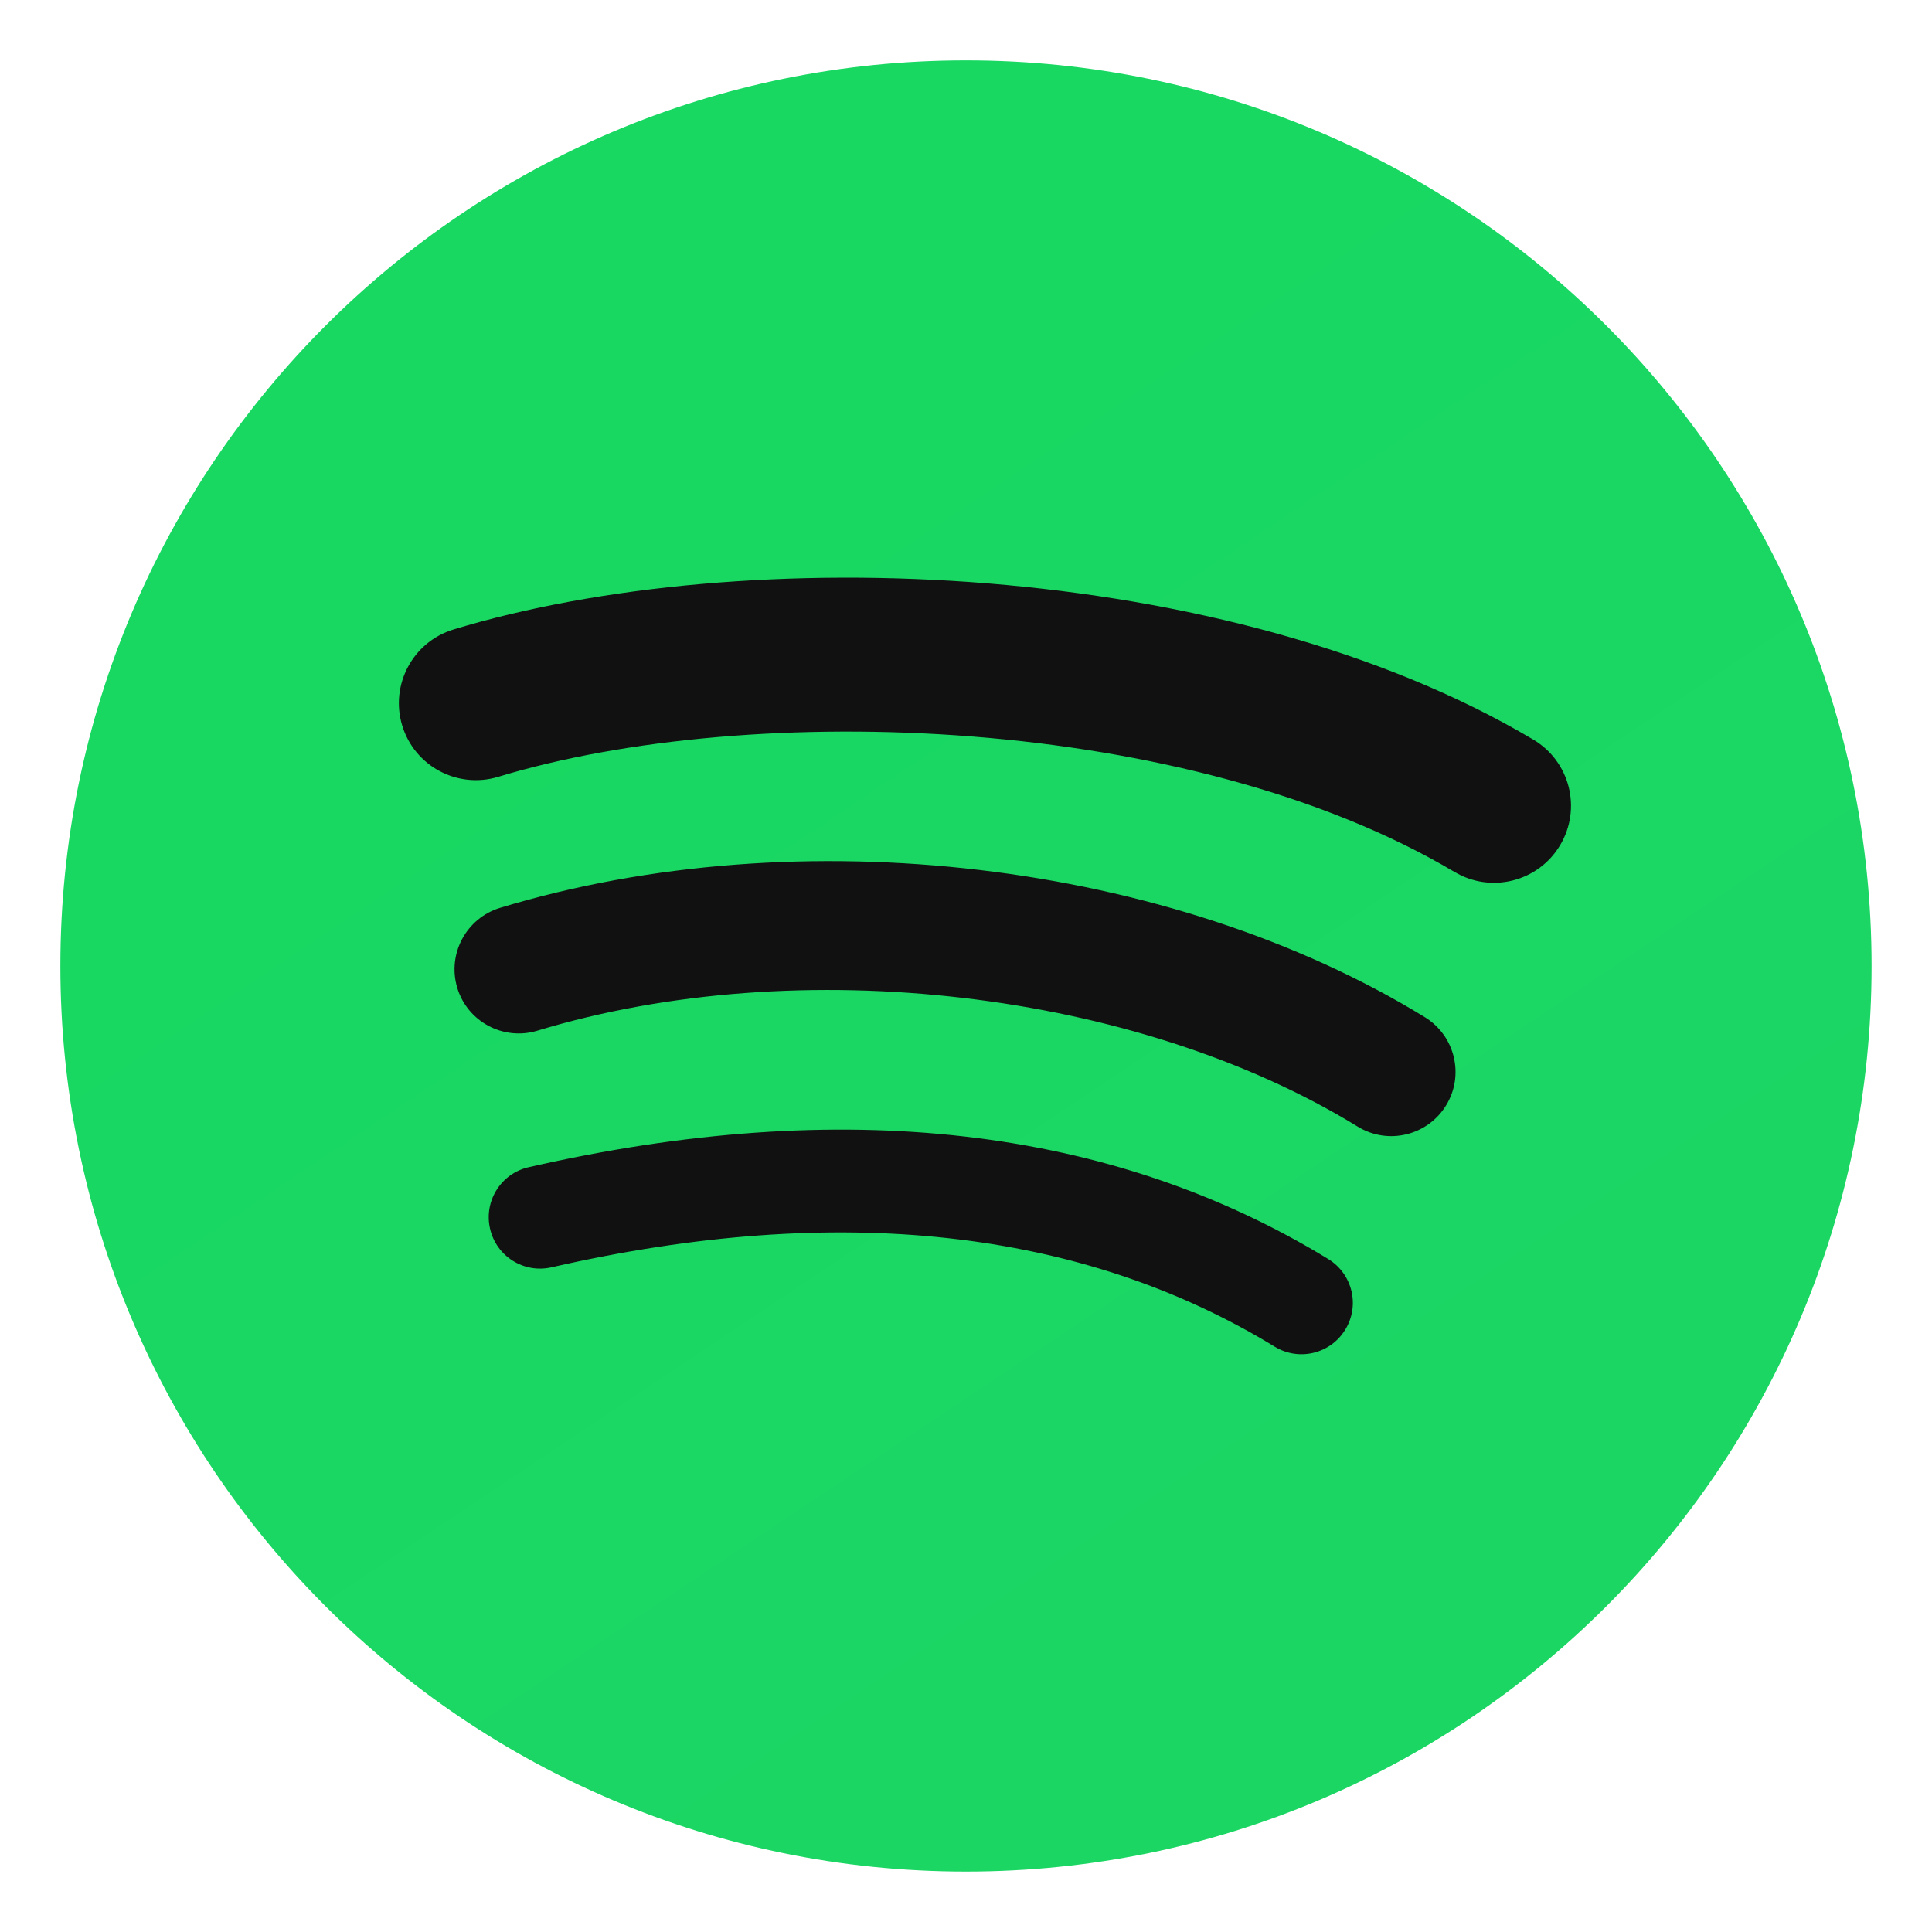
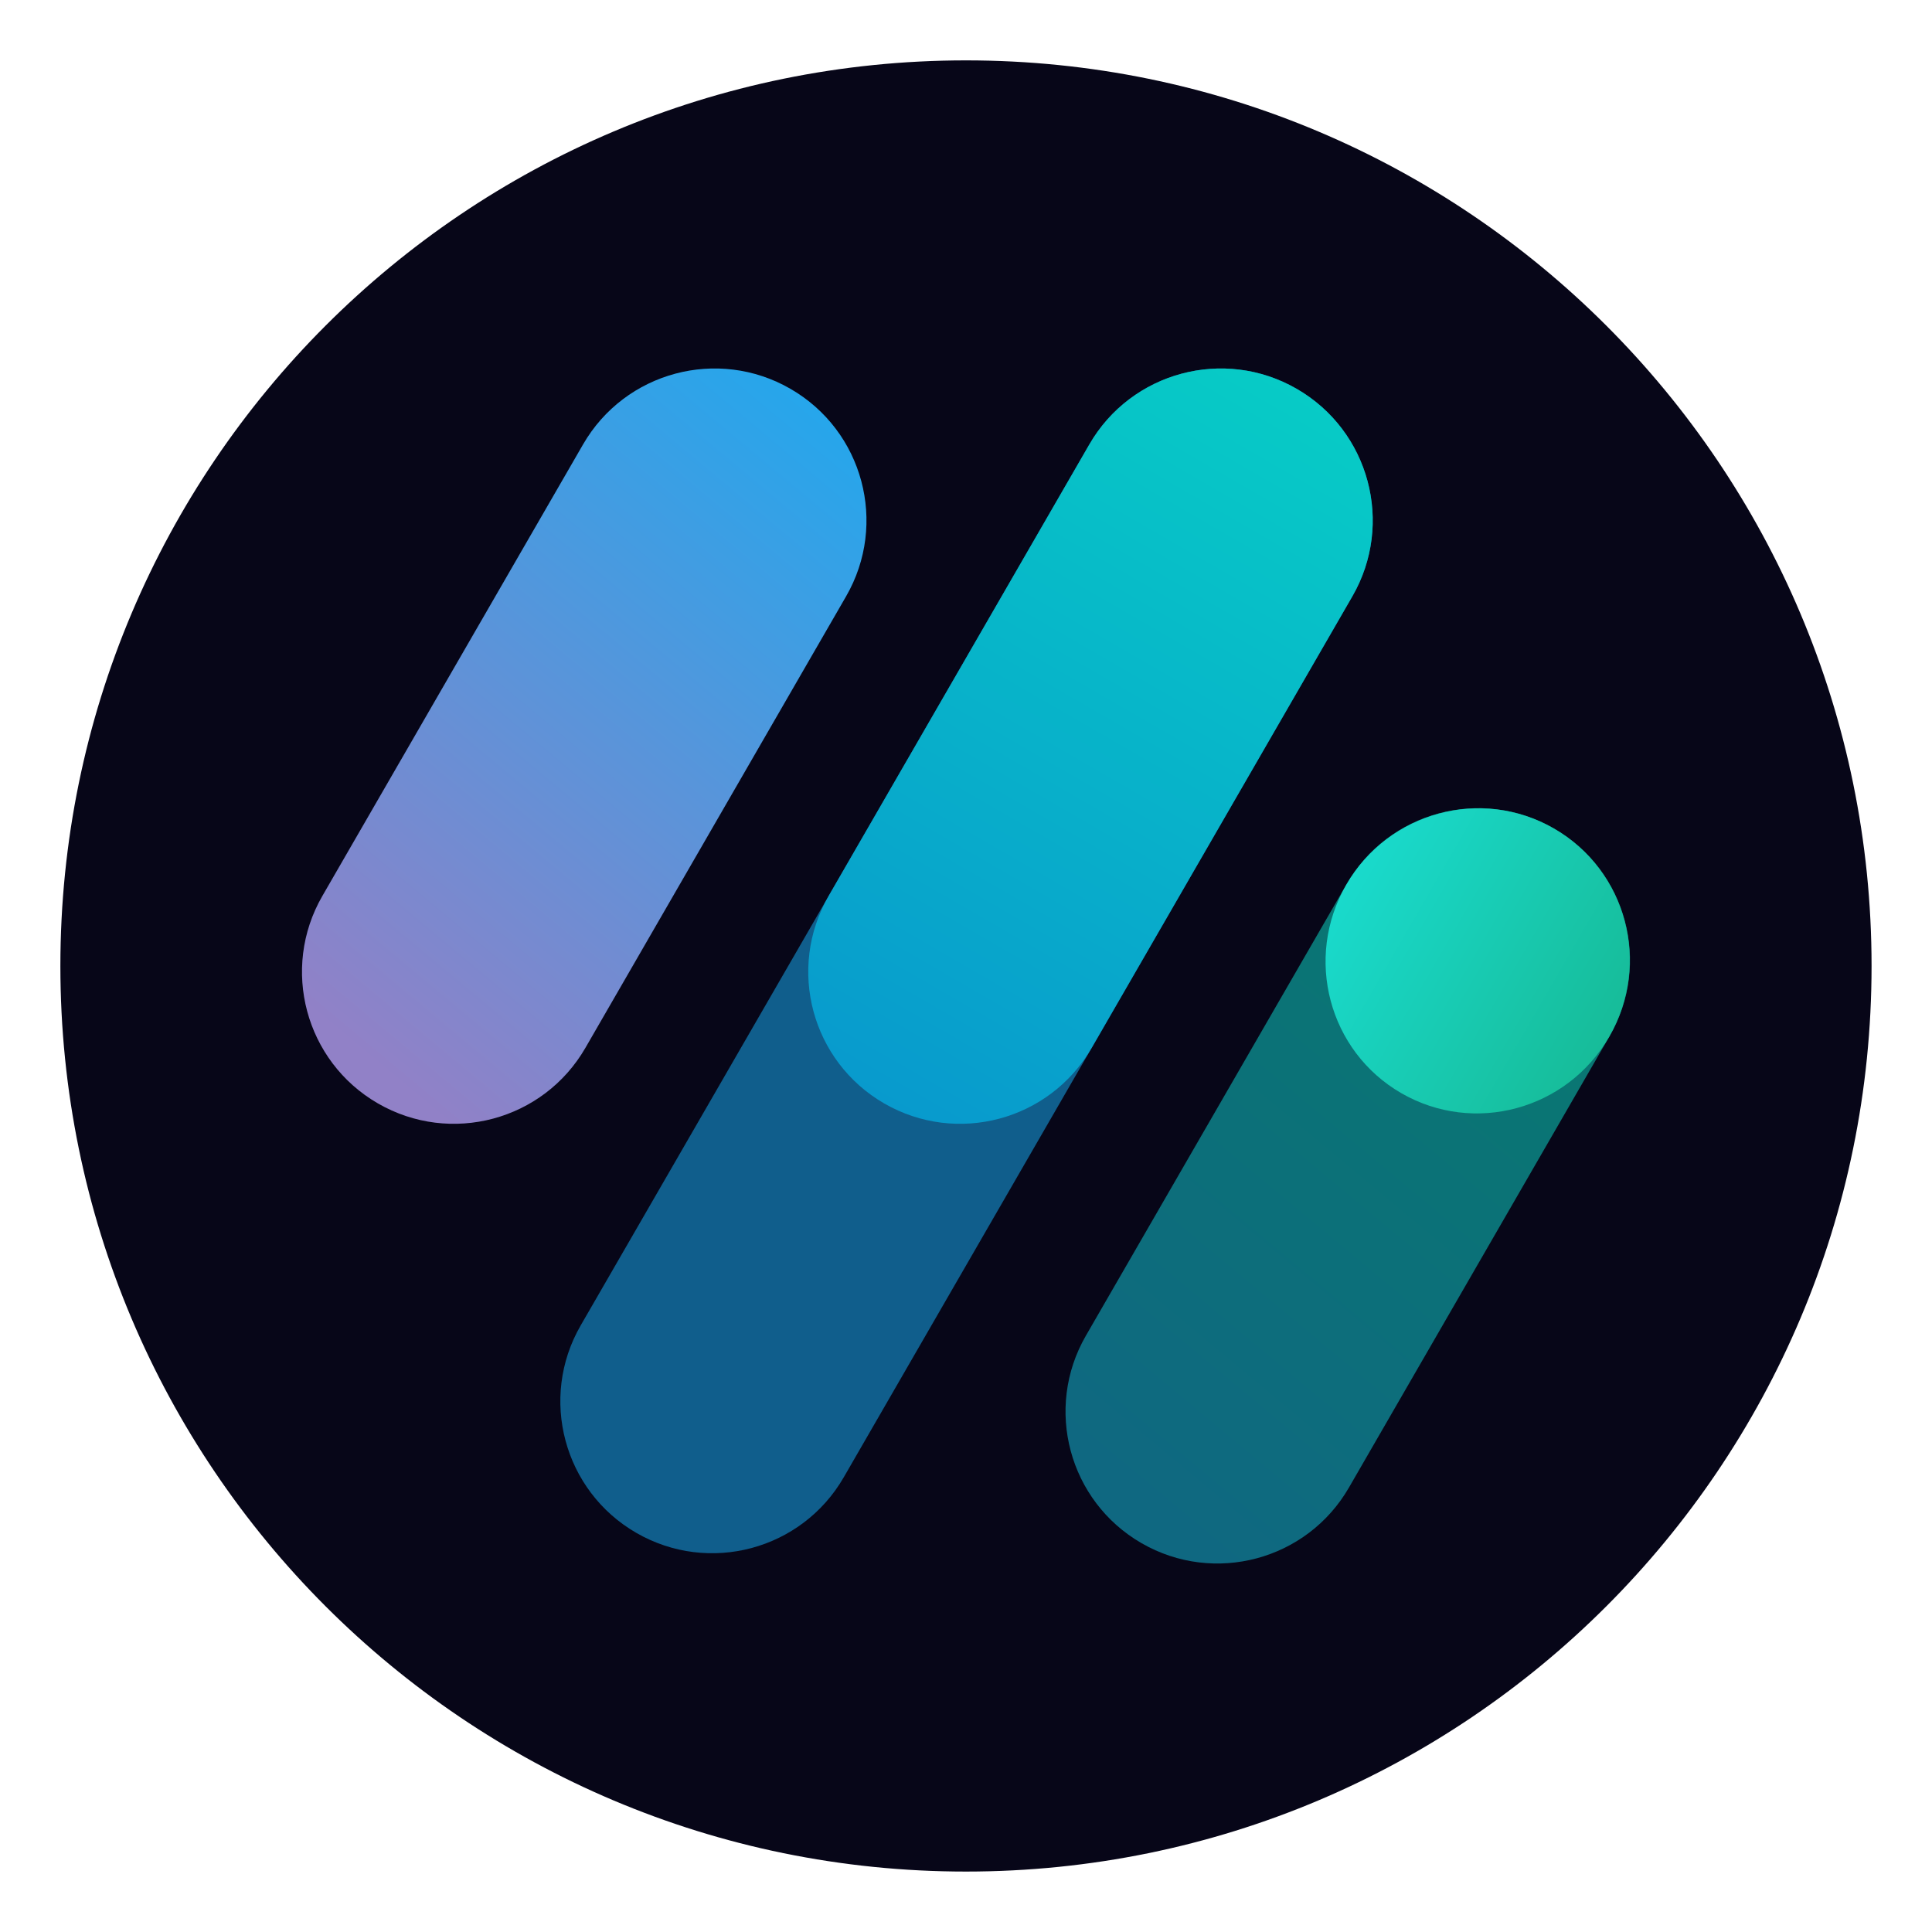
- <svg xmlns="http://www.w3.org/2000/svg" width="64" height="64" version="1.1">
-   <defs>
-     <linearGradient id="linearGradient844" x1="15" x2="35" y1="8" y2="38" gradientTransform="translate(0,16)" gradientUnits="userSpaceOnUse">
-       <stop stop-color="#18d862" offset="0" />
-       <stop stop-color="#1cd664" offset="1" />
+ <svg xmlns="http://www.w3.org/2000/svg" xmlns:xlink="http://www.w3.org/1999/xlink" width="64" height="64" version="1.1" id="svg17" xml:space="preserve">
+   <defs id="defs9">
+     <linearGradient id="linearGradient23219">
+       <stop style="stop-color:#19dacc;stop-opacity:1" offset="0" id="stop23215" />
+       <stop style="stop-color:#17bc99;stop-opacity:1" offset="1" id="stop23217" />
    </linearGradient>
+     <linearGradient id="linearGradient18590">
+       <stop style="stop-color:#0f6881;stop-opacity:1" offset="0" id="stop18586" />
+       <stop style="stop-color:#087a6f;stop-opacity:1" offset="1" id="stop18588" />
+     </linearGradient>
+     <linearGradient id="linearGradient11006">
+       <stop style="stop-color:#9181c7;stop-opacity:1;" offset="0" id="stop11002" />
+       <stop style="stop-color:#26a6eb;stop-opacity:1" offset="1" id="stop11004" />
+     </linearGradient>
+     <linearGradient id="linearGradient3312">
+       <stop style="stop-color:#089acd;stop-opacity:1" offset="0" id="stop3308" />
+       <stop style="stop-color:#07cbc6;stop-opacity:1" offset="1" id="stop3310" />
+     </linearGradient>
+     <linearGradient id="linearGradient844" x1="15" x2="35" y1="8" y2="38" gradientTransform="matrix(1.3636,0,0,1.3636,-0.72727,-0.7274)" gradientUnits="userSpaceOnUse">
+       <stop stop-color="#18d862" offset="0" id="stop4" />
+       <stop stop-color="#1cd664" offset="1" id="stop6" />
+     </linearGradient>
+     <linearGradient xlink:href="#linearGradient3312" id="linearGradient3314" x1="-100.931" y1="86.62" x2="-37.646" y2="86.62" gradientUnits="userSpaceOnUse" gradientTransform="translate(34.39745,-157.7817)" />
+     <linearGradient xlink:href="#linearGradient11006" id="linearGradient9137" gradientUnits="userSpaceOnUse" gradientTransform="translate(14.94626,-191.4722)" x1="-97.192" y1="76.352" x2="-37.646" y2="86.62" />
+     <linearGradient xlink:href="#linearGradient18590" id="linearGradient17976" gradientUnits="userSpaceOnUse" gradientTransform="translate(15.02141,-123.7673)" x1="-97.192" y1="76.352" x2="-37.646" y2="86.62" />
+     <linearGradient xlink:href="#linearGradient23219" id="linearGradient23221" x1="-17.152" y1="50.328" x2="-17.152" y2="73.669" gradientUnits="userSpaceOnUse" gradientTransform="translate(-17.09056,-100.8386)" />
  </defs>
-   <g transform="matrix(1.3636 0 0 1.3636 -.72727 -22.545)">
-     <circle cx="24" cy="40" r="22" fill="url(#linearGradient844)" />
-     <path d="m33.214 48.835c-0.358 0.588-1.127 0.774-1.715 0.413-4.696-2.868-10.607-3.518-17.569-1.927-0.671 0.153-1.34-0.267-1.492-0.939-0.154-0.671 0.265-1.34 0.938-1.493 7.619-1.741 14.153-0.991 19.425 2.231 0.588 0.361 0.774 1.127 0.413 1.715zm2.448-5.446c-0.451 0.734-1.411 0.965-2.145 0.514-5.376-3.304-13.571-4.261-19.929-2.331-0.825 0.249-1.696-0.216-1.946-1.039-0.248-0.825 0.217-1.694 1.04-1.945 7.263-2.204 16.293-1.136 22.467 2.657 0.733 0.451 0.965 1.411 0.513 2.144zm0.21-5.671c-6.446-3.829-17.081-4.181-23.235-2.313-0.988 0.3-2.033-0.258-2.333-1.246-0.299-0.989 0.258-2.033 1.247-2.334 7.065-2.145 18.809-1.73 26.23 2.675 0.891 0.528 1.182 1.676 0.654 2.563-0.525 0.889-1.677 1.182-2.563 0.654z" fill="#111" />
+   <circle cx="31.999" cy="31.999" r="29.999" id="circle11" style="fill:#070618;fill-opacity:1" />
+   <g id="g27378" transform="matrix(0.4310971,0,0,0.4310971,70.83152,27.41724)">
+     <g id="g27369">
+       <rect style="fill:#105e8c;fill-opacity:1;fill-rule:evenodd;stroke-width:1.139;stroke-linecap:round;stroke-linejoin:round;paint-order:stroke fill markers" id="rect366" width="101.507" height="23.341" x="-104.635" y="-84.525" ry="11.67" transform="rotate(-60)" />
+       <rect style="fill:url(#linearGradient3314);fill-opacity:1;fill-rule:evenodd;stroke-width:0.9;stroke-linecap:round;stroke-linejoin:round;paint-order:stroke fill markers" id="rect417" width="63.405" height="23.341" x="-66.533" y="-84.525" ry="11.67" transform="rotate(-60)" />
+     </g>
+     <rect style="fill:url(#linearGradient9137);fill-opacity:1;fill-rule:evenodd;stroke-width:0.9;stroke-linecap:round;stroke-linejoin:round;paint-order:stroke fill markers" id="rect9135" width="63.405" height="23.341" x="-85.984" y="-118.216" ry="11.67" transform="rotate(-60)" />
+     <g id="g27365">
+       <rect style="fill:url(#linearGradient17976);fill-opacity:1;fill-rule:evenodd;stroke-width:0.9;stroke-linecap:round;stroke-linejoin:round;paint-order:stroke fill markers" id="rect17974" width="63.405" height="23.341" x="-85.909" y="-50.511" ry="11.67" transform="rotate(-60)" />
+       <ellipse style="fill:url(#linearGradient23221);fill-opacity:1;fill-rule:evenodd;stroke-width:2.347;stroke-linecap:round;stroke-linejoin:round;paint-order:stroke fill markers" id="path18032" cx="-34.243" cy="-38.84" rx="11.739" ry="11.67" transform="rotate(-60)" />
+     </g>
  </g>
</svg>
